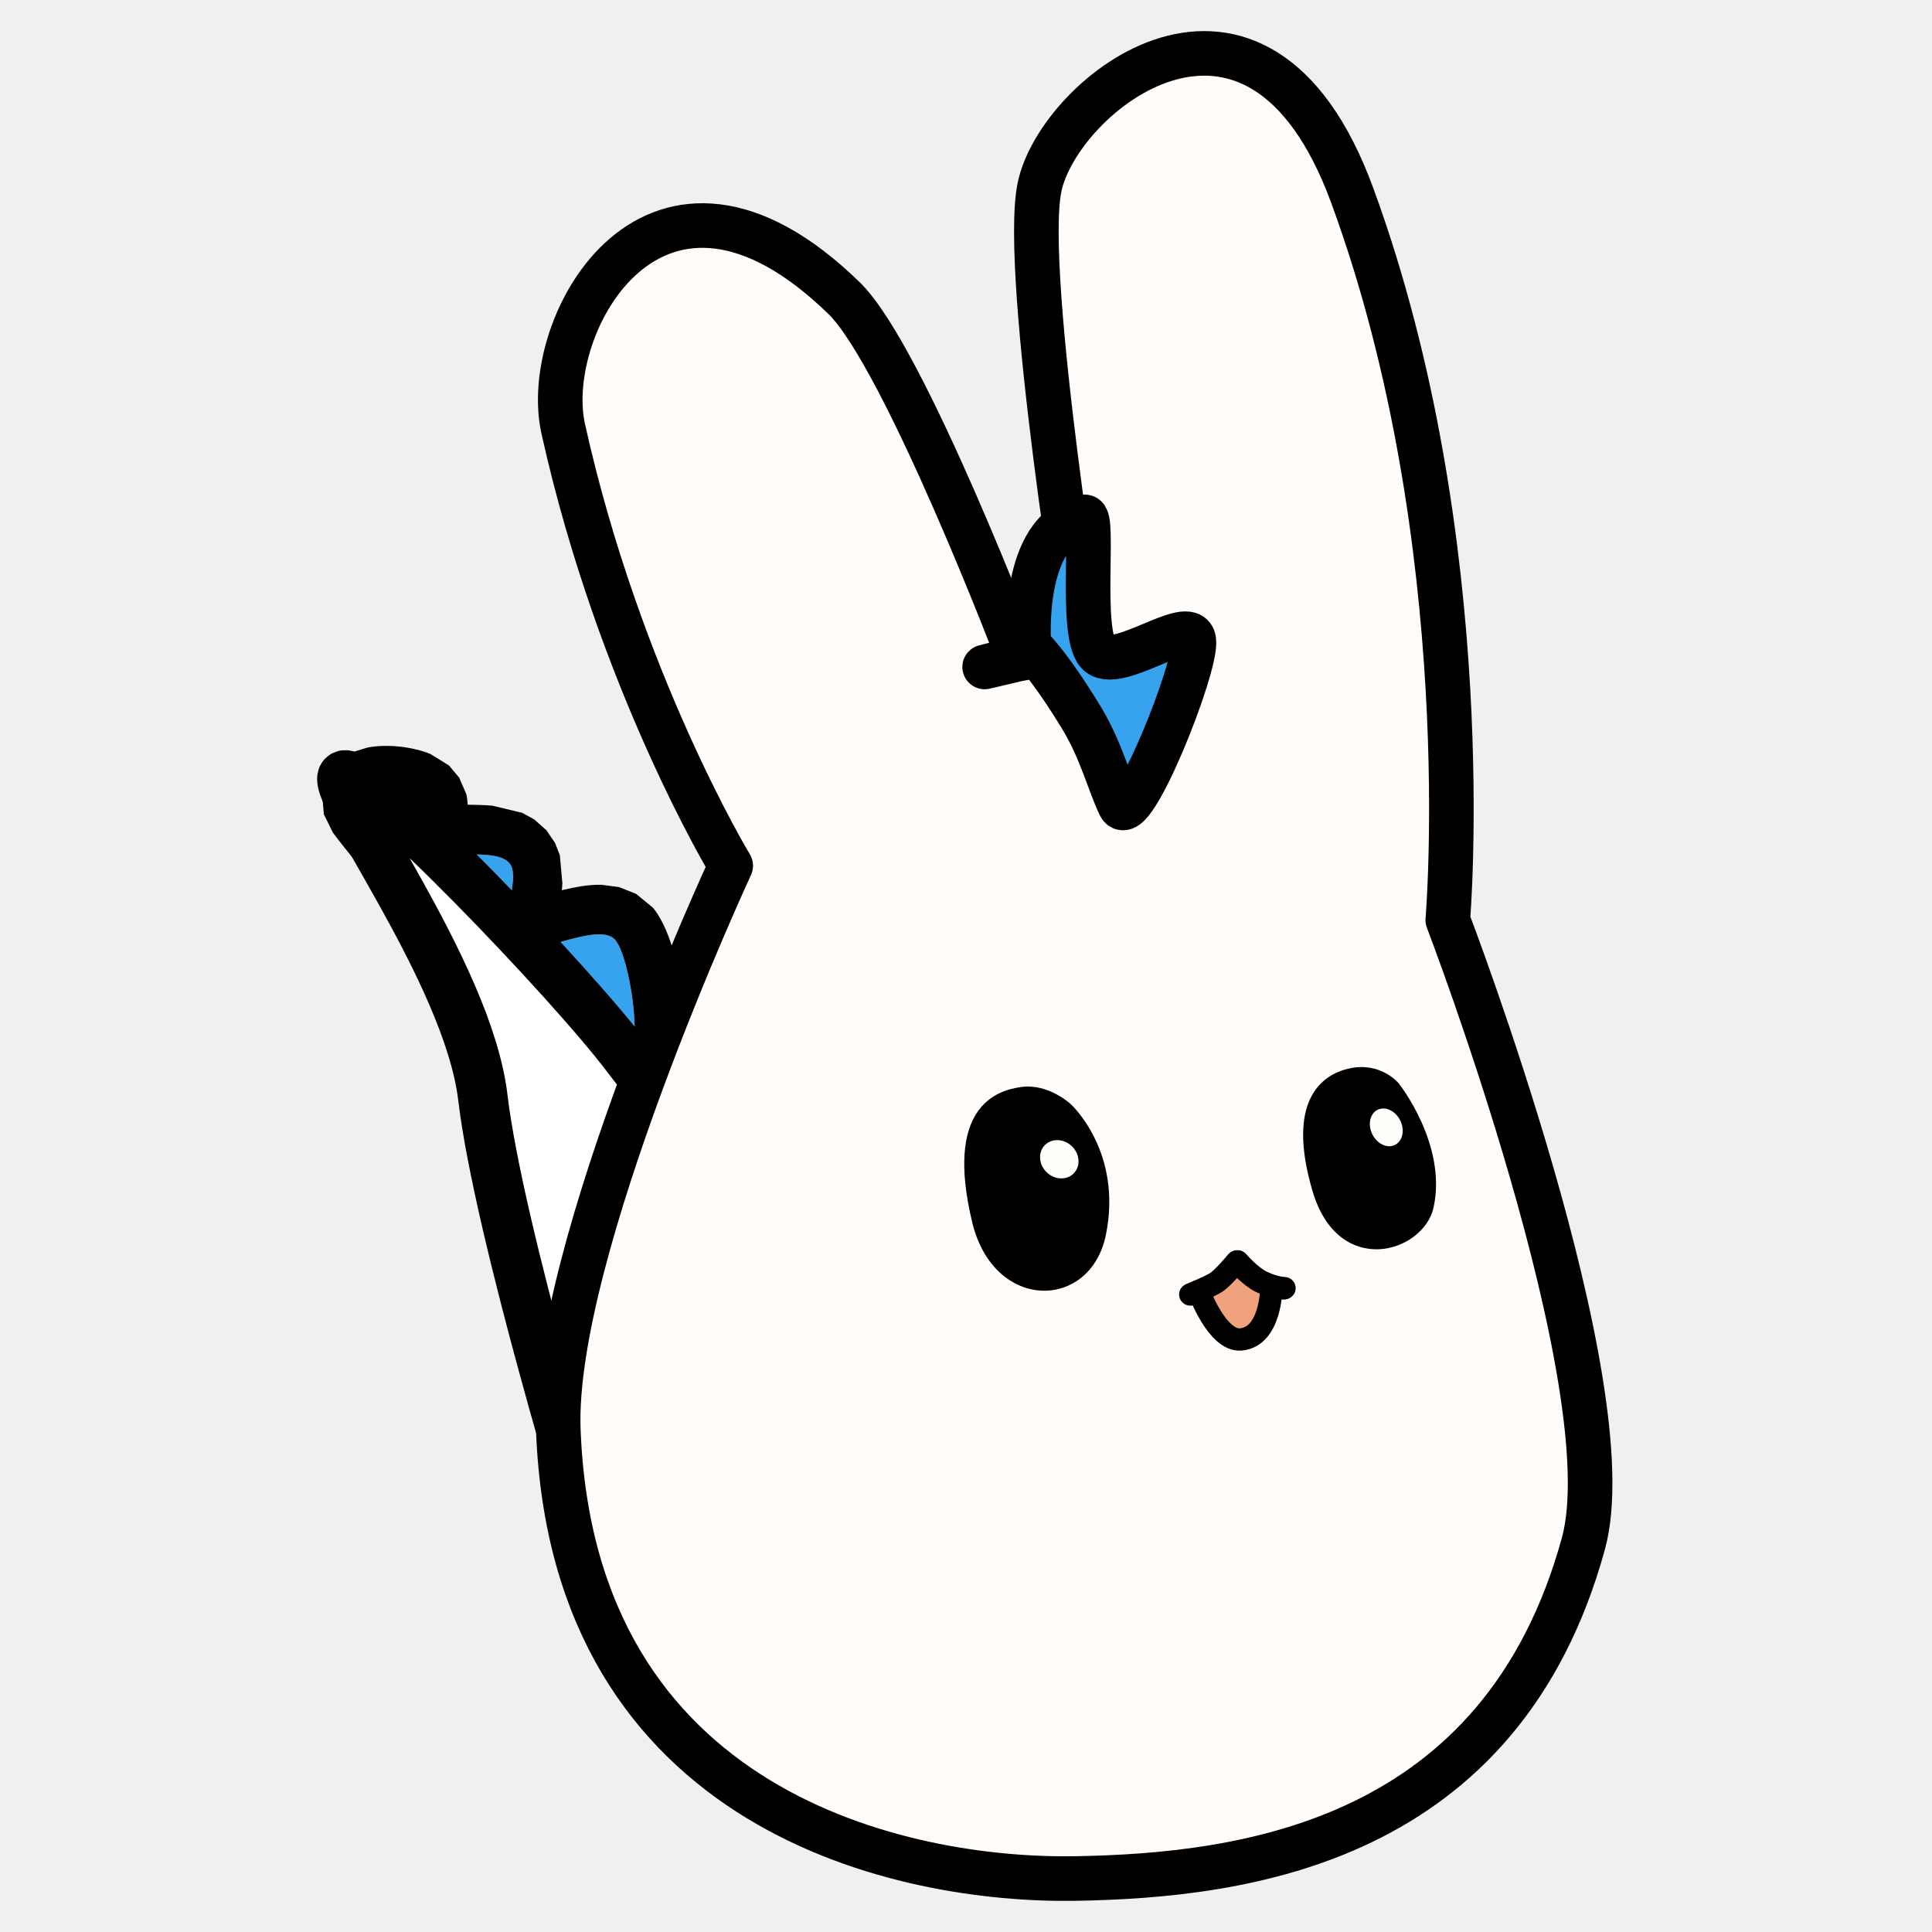
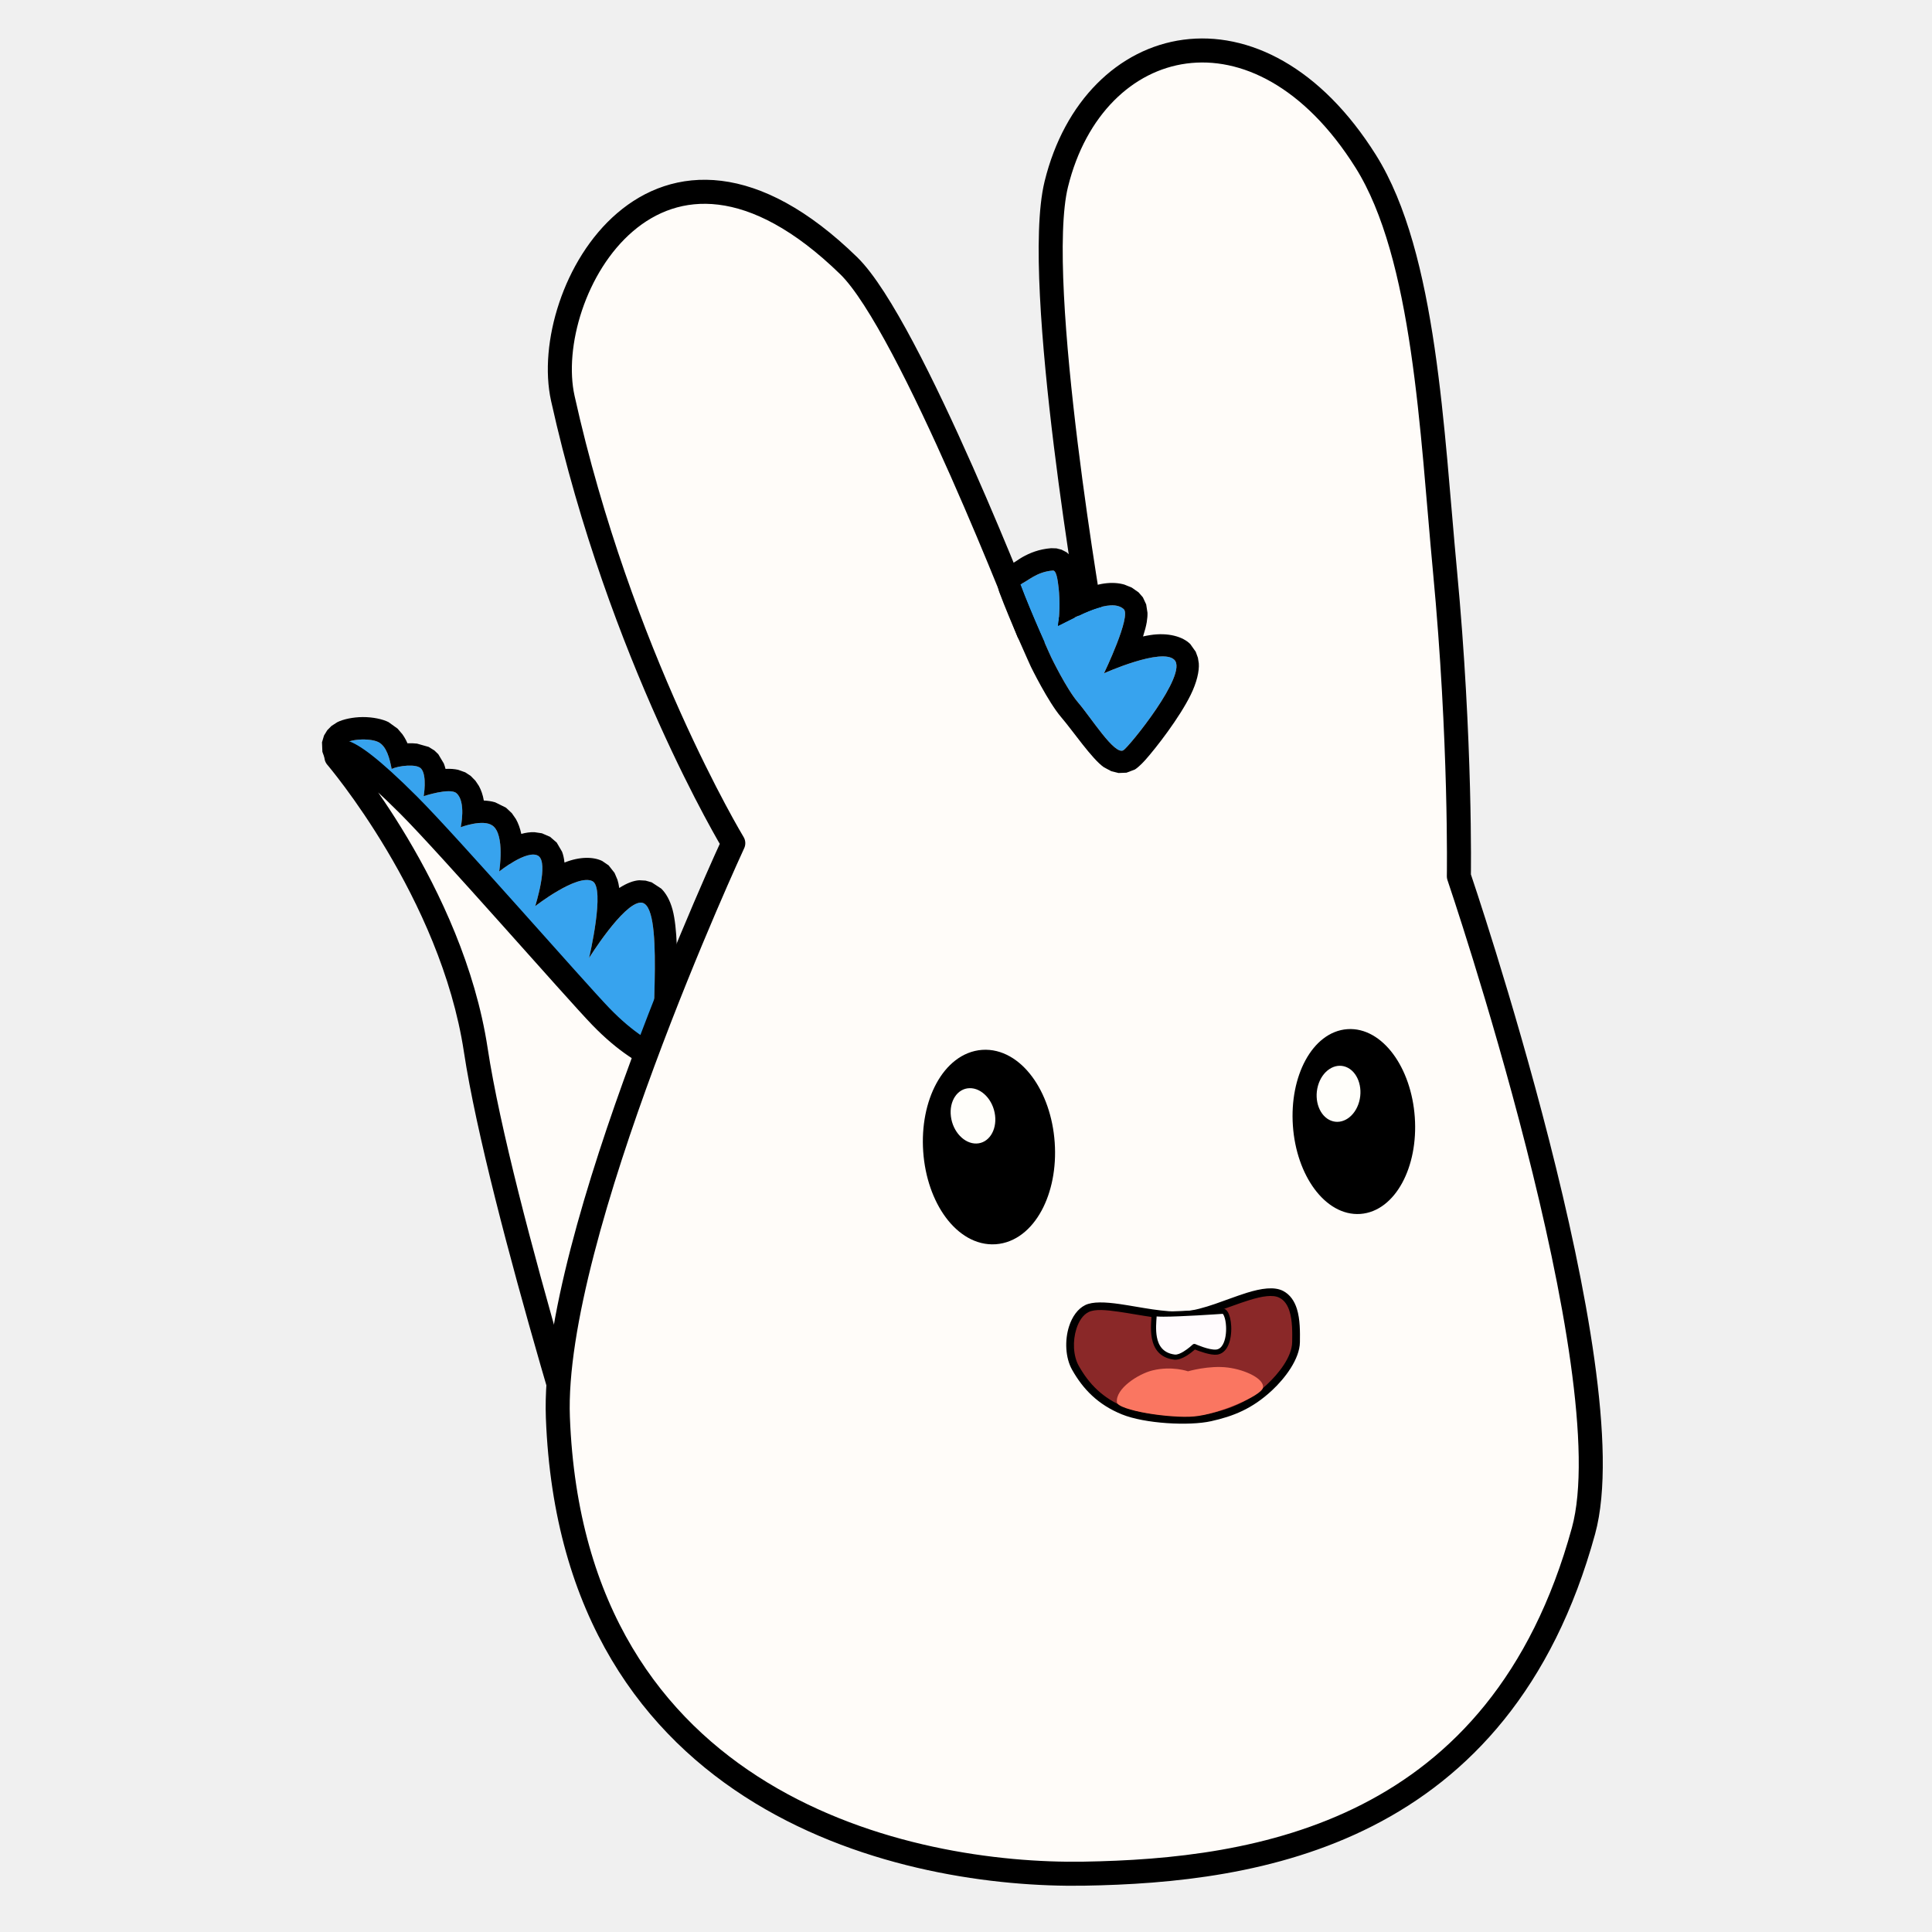
- <svg xmlns="http://www.w3.org/2000/svg" width="100%" height="100%" viewBox="0 0 390 390" version="1.1" xml:space="preserve" style="fill-rule:evenodd;clip-rule:evenodd;stroke-linecap:round;stroke-linejoin:round;stroke-miterlimit:1.5;">
-   <g transform="matrix(1,0,0,1,-6760.75,-5605)">
-     <g>
-       <g transform="matrix(1.10889,0,0,1.19762,-46.5074,-1166.52)">
-         <rect x="6138.79" y="5654.12" width="351.702" height="325.645" style="fill:none;" />
-       </g>
-       <g transform="matrix(1,0,0,1,4828.98,5164.76)">
-         <g id="Lapinosaure" transform="matrix(-1,0,0,1,3486.55,49.8838)">
-           <g transform="matrix(1,0,0,1,-286.525,378.179)">
-             <path d="M1717.58,227.606C1710.12,231.814 1713.66,205.927 1717.1,201.91C1720.55,197.892 1734.69,206.089 1738.26,203.499C1741.83,200.909 1735.65,189.64 1738.51,186.37C1741.37,183.1 1752.28,185.917 1755.42,183.879C1758.19,182.078 1755.57,175.743 1757.35,174.144C1759.13,172.545 1767.82,171.949 1766.09,174.286C1759.46,183.196 1725.75,223.002 1717.58,227.606Z" style="fill:rgb(55,163,238);" />
-             <path d="M1746.89,174.619C1745.1,174.639 1743.19,174.694 1741.88,174.821L1735.9,176.253L1733.46,177.592L1730.99,179.786L1729.25,182.357L1728.29,184.829L1727.78,190.516C1727.8,190.954 1727.85,191.408 1727.9,191.874C1726.48,191.543 1725.12,191.256 1724.06,191.09C1722.56,190.856 1721.14,190.754 1719.86,190.787L1716.36,191.246L1712.91,192.612L1709.51,195.399C1708.2,196.93 1706.52,200.05 1705.38,204.206C1703.53,210.938 1702.59,221 1703.74,226.659L1704.75,230.052L1706.12,232.643L1708.64,235.422L1711.21,237.013L1713.76,237.837L1716.38,238.063L1719.2,237.663L1722.49,236.316C1725.36,234.701 1731.08,229.563 1737.66,222.624C1751.08,208.479 1769.37,186.627 1774.11,180.254L1775.93,176.552L1776.26,172.687L1775.04,168.701L1773.78,166.873L1771.82,165.077L1769.61,163.847L1767.15,163.09C1765.46,162.739 1763.05,162.627 1760.62,162.888C1758.32,163.135 1756.03,163.71 1754.41,164.386L1750.66,166.708L1748.62,169.145L1747.18,172.468C1747.04,172.972 1746.95,173.749 1746.89,174.619ZM1717.58,227.606C1710.12,231.814 1713.66,205.927 1717.1,201.91C1720.55,197.892 1734.69,206.089 1738.26,203.499C1741.83,200.909 1735.65,189.64 1738.51,186.37C1741.37,183.1 1752.28,185.917 1755.42,183.879C1758.19,182.078 1755.57,175.743 1757.35,174.144C1759.13,172.545 1767.82,171.949 1766.09,174.286C1759.46,183.196 1725.75,223.002 1717.58,227.606Z" />
-           </g>
-           <g transform="matrix(1,0,0,1,-286.525,378.179)">
-             <path d="M1699.99,239.04C1699.99,239.04 1704.33,239.462 1714.55,225.798C1725.95,210.544 1768.03,166.759 1771.93,168.671C1775.83,170.583 1746.9,208.01 1743.84,233.694C1740.6,260.986 1721.77,322.263 1721.77,322.263L1699.99,239.04Z" style="fill:white;stroke:black;stroke-width:10px;" />
-           </g>
-           <g transform="matrix(1,0,0,1,-42.3341,357.162)">
-             <path d="M1378.18,165.958C1378.18,165.958 1390.82,88.683 1387.29,71.066C1383.52,52.301 1343.42,20.058 1324.14,72.673C1298.38,142.946 1304.86,218.895 1304.86,218.895C1304.86,218.895 1268.79,313.068 1277.48,344.773C1294.02,405.063 1345.68,411.834 1380.11,412.398C1414.53,412.963 1481.46,399.239 1484.41,321.872C1485.78,285.908 1449.61,207.951 1449.61,207.951C1449.61,207.951 1472.09,170.791 1483.43,119.709C1488.11,98.62 1464.71,56.347 1426.71,93.392C1414.5,105.289 1391.35,166.179 1391.35,166.179C1391.35,166.179 1398.68,167.919 1398.34,167.825C1389.42,165.411 1385.95,165.459 1383.41,165.477C1381.77,165.488 1371.81,166.71 1370.81,166.849C1370.34,166.914 1378.18,165.958 1378.18,165.958Z" style="fill:rgb(255,252,249);stroke:black;stroke-width:9px;" />
-           </g>
-           <g transform="matrix(1,0,0,1,-42.3341,357.162)">
-             <path d="M1337.82,293.226C1338.32,293.217 1340.11,293.025 1342.43,291.9C1344.72,290.784 1347.27,287.805 1347.27,287.805C1347.27,287.805 1350.03,291.154 1351.43,292.03C1352.94,292.983 1356.64,294.452 1356.64,294.452" style="fill:none;stroke:black;stroke-width:4.5px;" />
-           </g>
-           <g transform="matrix(1,0,0,1,-42.3341,357.162)">
-             <path d="M1315.1,252.267C1315.1,252.267 1305.51,264.354 1308.21,276.798C1310.11,285.534 1326.63,290.708 1331.7,273.438C1337,255.354 1329.82,250.476 1324.58,249.351C1318.46,248.035 1315.1,252.267 1315.1,252.267Z" style="stroke:black;stroke-width:1px;" />
-           </g>
-           <g transform="matrix(1,0,0,1,24.3402,363.451)">
-             <path d="M1314.63,250.16C1314.63,250.16 1304.3,259.552 1307.7,276.118C1310.73,290.877 1329.47,291.06 1333.69,273.565C1339.21,250.673 1329.1,247.502 1324.26,246.83C1318.95,246.093 1314.63,250.16 1314.63,250.16Z" style="stroke:black;stroke-width:1px;" />
-           </g>
-           <g transform="matrix(0.983669,0.179987,-0.351341,1.21969,71.0175,62.2119)">
-             <ellipse cx="1317.22" cy="261.242" rx="3.646" ry="3.548" style="fill:rgb(255,254,250);stroke:black;stroke-width:0.92px;" />
-           </g>
-           <g transform="matrix(1.15867,0.212009,-0.351341,1.21969,-93.4894,26.4713)">
-             <ellipse cx="1317.22" cy="261.242" rx="3.646" ry="3.548" style="fill:rgb(255,254,250);stroke:black;stroke-width:0.86px;" />
-           </g>
-         </g>
-         <g transform="matrix(1,0,0,1,1472.45,-18.0634)">
-           <path d="M701.3,718.935C701.3,718.935 705.016,729.072 709.766,728.688C715.906,728.191 715.964,718.277 715.964,718.277" style="fill:rgb(240,162,124);stroke:black;stroke-width:4.5px;" />
-           <g transform="matrix(-1,0,0,1,2056.23,425.16)">
-             <path d="M1337.82,293.226C1338.32,293.217 1340.11,293.025 1342.43,291.9C1344.72,290.784 1347.27,287.805 1347.27,287.805C1347.27,287.805 1350.03,291.154 1351.43,292.03C1352.94,292.983 1356.64,294.452 1356.64,294.452" style="fill:rgb(240,162,124);stroke:black;stroke-width:4.5px;" />
-           </g>
-         </g>
-         <g transform="matrix(-1,0,0,1,3735.66,-18.6674)">
-           <path d="M1577.83,621.514C1575.42,626.461 1562.15,593.282 1562.9,588.144C1563.64,583.007 1578.63,594.837 1582.31,590.688C1585.99,586.538 1582.87,562.864 1584.96,563.25C1598.06,565.668 1596.2,589.189 1596.2,589.189C1596.2,589.189 1592.38,592.597 1585.53,603.893C1581.59,610.401 1579.93,617.203 1577.83,621.514Z" style="fill:rgb(55,163,238);stroke:black;stroke-width:9px;" />
-         </g>
-       </g>
-     </g>
-   </g>
+ <svg xmlns="http://www.w3.org/2000/svg" viewBox="-33.5 -4 201 201" fill="none">
+   <path fill-rule="evenodd" clip-rule="evenodd" d="M2.41 73.885C2.646 74.197 2.7 73.611 3.595 74.112C4.878 74.829 6.975 76.566 8.029 77.485C9.556 78.815 11.689 80.646 13.569 82.903C15.251 84.921 18.753 89.214 18.753 89.214C18.753 89.214 21.064 92.162 24.114 95.453C28.725 100.428 34.725 106.399 34.61 105.829C34.056 103.089 35.71 89.782 33.134 89.908C31.312 89.998 27.789 95.662 27.789 95.662C27.789 95.662 29.515 88.348 28.128 87.669C26.529 86.886 22.181 90.276 22.181 90.276C22.181 90.276 23.63 85.742 22.497 85.04C21.361 84.335 18.439 86.666 18.439 86.666C18.439 86.666 19.058 82.862 17.756 81.902C16.766 81.173 14.435 82.061 14.435 82.061C14.435 82.061 15.021 79.379 13.973 78.509C13.282 77.934 10.581 78.831 10.581 78.831C10.581 78.831 10.953 76.716 10.324 75.976C9.859 75.428 7.952 75.664 7.249 76C7.039 74.924 6.734 73.645 5.864 73.204C4.818 72.674 1.689 72.935 2.41 73.885Z" fill="#37A3EE" />
+   <path fill-rule="evenodd" clip-rule="evenodd" d="M12.851 75.994C13.343 75.968 13.797 76.004 14.169 76.09L14.905 76.352L15.461 76.715L15.961 77.225L16.32 77.762C16.564 78.2 16.736 78.715 16.83 79.263L16.834 79.286C17.251 79.301 17.652 79.362 18.015 79.471L19.137 80.025L19.747 80.597L20.171 81.208C20.421 81.648 20.612 82.178 20.734 82.758C21.22 82.623 21.686 82.563 22.1 82.578L22.879 82.693L23.724 83.058L24.416 83.655L24.977 84.614C25.097 84.93 25.184 85.312 25.227 85.74L25.273 85.721C26.791 85.116 28.221 85.119 29.151 85.574L29.821 86.032L30.438 86.817L30.741 87.532C30.819 87.782 30.882 88.068 30.925 88.385C31.695 87.882 32.434 87.608 33.018 87.579L33.665 87.617L34.297 87.795L35.29 88.445C35.755 88.892 36.201 89.626 36.474 90.652C36.969 92.513 37 95.87 36.921 99.062C36.854 101.779 36.688 104.354 36.893 105.366L36.939 105.932L36.838 106.533L36.542 107.156L36.001 107.727L35.395 108.055L34.636 108.197L33.833 108.075L33.207 107.772C32.241 107.151 26.718 101.693 22.403 97.036C19.429 93.827 17.142 90.937 16.93 90.668C16.679 90.361 13.389 86.329 11.777 84.394C9.986 82.245 7.95 80.508 6.496 79.241C5.596 78.456 3.871 77.005 2.692 76.284L2.532 76.311L1.705 76.159L1.075 75.817L0.551 75.293L0.261 74.829L0.04 74.216L8.59186e-09 73.226L0.211 72.519L0.548 71.969L0.99 71.522L1.596 71.133C2.204 70.829 3.216 70.608 4.239 70.602C5.279 70.596 6.304 70.814 6.917 71.124L7.864 71.805L8.369 72.396C8.501 72.58 8.622 72.779 8.732 72.99C8.789 73.1 8.843 73.215 8.894 73.332C9.239 73.317 9.576 73.325 9.881 73.363L11.102 73.708L11.694 74.076L12.098 74.466L12.672 75.429C12.742 75.605 12.802 75.794 12.851 75.994ZM2.408 73.884C2.645 74.196 2.698 73.61 3.593 74.111C4.877 74.828 6.974 76.565 8.028 77.484C9.554 78.814 11.687 80.645 13.568 82.902C15.249 84.92 18.751 89.213 18.751 89.213C18.751 89.213 21.063 92.161 24.113 95.452C28.723 100.427 34.724 106.398 34.608 105.829C34.054 103.088 35.708 89.781 33.133 89.907C31.311 89.997 27.787 95.661 27.787 95.661C27.787 95.661 29.514 88.347 28.126 87.668C26.527 86.885 22.18 90.275 22.18 90.275C22.18 90.275 23.628 85.741 22.495 85.039C21.36 84.334 18.437 86.665 18.437 86.665C18.437 86.665 19.056 82.861 17.754 81.901C16.764 81.172 14.433 82.06 14.433 82.06C14.433 82.06 15.019 79.378 13.972 78.508C13.28 77.933 10.579 78.83 10.579 78.83C10.579 78.83 10.951 76.715 10.322 75.975C9.857 75.428 7.951 75.663 7.247 75.999C7.038 74.923 6.732 73.644 5.863 73.203C4.816 72.673 1.687 72.934 2.408 73.884Z" fill="black" />
+   <path d="M16 105.251C13.5 88.751 1.5 74.751 1.5 74.751C1.5 74.751 0.972 71.727 9 79.751C13.222 83.971 26.321 98.976 29 101.751C34.283 107.222 38 106.82 38 107.251C38 108.251 30 157.751 30 157.751C30 157.751 18.5 121.751 16 105.251Z" fill="#FFFCF9" />
+   <path d="M1.5 74.751L0.269 74.966C0.307 75.187 0.405 75.394 0.551 75.564L1.5 74.751ZM16 105.251L17.236 105.064V105.064L16 105.251ZM30 157.751L28.809 158.131L31.234 157.95L30 157.751ZM29 101.751L28.101 102.619V102.619L29 101.751ZM9 79.751L9.884 78.867V78.867L9 79.751ZM1.5 74.751C0.551 75.564 0.551 75.564 0.551 75.564C0.551 75.564 0.551 75.564 0.551 75.564C0.551 75.564 0.551 75.565 0.552 75.565C0.553 75.566 0.554 75.568 0.557 75.571C0.561 75.576 0.569 75.585 0.579 75.598C0.6 75.622 0.632 75.66 0.674 75.711C0.758 75.812 0.884 75.965 1.046 76.167C1.369 76.571 1.838 77.169 2.41 77.941C3.554 79.484 5.108 81.714 6.739 84.453C10.009 89.945 13.548 97.411 14.764 105.438L16 105.251L17.236 105.064C15.952 96.59 12.241 88.807 8.887 83.174C7.205 80.35 5.602 78.049 4.418 76.452C3.826 75.653 3.338 75.029 2.995 74.602C2.824 74.389 2.69 74.225 2.597 74.114C2.551 74.058 2.515 74.015 2.49 73.985C2.477 73.971 2.468 73.959 2.461 73.951C2.457 73.947 2.455 73.944 2.453 73.942C2.452 73.941 2.451 73.94 2.45 73.939C2.45 73.939 2.45 73.938 2.45 73.938C2.449 73.938 2.449 73.937 1.5 74.751ZM16 105.251L14.764 105.438C16.028 113.78 19.551 126.98 22.736 138.034C24.333 143.575 25.851 148.598 26.969 152.235C27.529 154.055 27.988 155.528 28.308 156.546C28.468 157.056 28.593 157.452 28.679 157.72C28.721 157.854 28.754 157.957 28.776 158.026C28.787 158.061 28.795 158.087 28.801 158.104C28.804 158.113 28.806 158.12 28.807 158.124C28.808 158.127 28.808 158.128 28.809 158.129C28.809 158.13 28.809 158.13 28.809 158.131C28.809 158.131 28.809 158.131 30 157.751C31.191 157.37 31.191 157.37 31.191 157.37C31.191 157.37 31.191 157.37 31.19 157.369C31.19 157.368 31.189 157.366 31.189 157.364C31.187 157.36 31.185 157.354 31.183 157.345C31.177 157.328 31.169 157.302 31.158 157.268C31.136 157.2 31.104 157.098 31.062 156.965C30.977 156.698 30.853 156.304 30.694 155.797C30.375 154.783 29.917 153.314 29.359 151.501C28.243 147.873 26.73 142.865 25.139 137.342C21.949 126.272 18.472 113.221 17.236 105.064L16 105.251ZM30 157.751C31.234 157.95 31.234 157.95 31.234 157.95C31.234 157.949 31.234 157.949 31.234 157.948C31.235 157.947 31.235 157.944 31.235 157.941C31.236 157.935 31.238 157.926 31.24 157.914C31.244 157.891 31.249 157.855 31.257 157.808C31.272 157.714 31.295 157.575 31.324 157.394C31.383 157.031 31.468 156.499 31.578 155.821C31.797 154.466 32.109 152.528 32.484 150.2C33.234 145.543 34.234 139.324 35.234 133.073C36.234 126.823 37.235 120.54 37.985 115.757C38.36 113.366 38.673 111.347 38.892 109.894C39.002 109.169 39.089 108.58 39.148 108.157C39.178 107.945 39.201 107.77 39.218 107.636C39.229 107.543 39.25 107.376 39.25 107.251H38H36.75C36.75 107.188 36.755 107.178 36.736 107.331C36.723 107.444 36.701 107.603 36.672 107.809C36.615 108.22 36.529 108.798 36.42 109.521C36.202 110.967 35.89 112.98 35.515 115.37C34.765 120.149 33.766 126.429 32.766 132.678C31.766 138.928 30.766 145.146 30.016 149.802C29.641 152.13 29.328 154.067 29.11 155.423C29 156.1 28.915 156.633 28.856 156.995C28.827 157.177 28.804 157.316 28.789 157.409C28.781 157.456 28.776 157.492 28.772 157.516C28.77 157.527 28.768 157.536 28.767 157.542C28.767 157.545 28.767 157.548 28.766 157.549C28.766 157.55 28.766 157.55 28.766 157.551C28.766 157.551 28.766 157.551 30 157.751ZM38 107.251H39.25C39.25 106.697 38.926 106.347 38.722 106.19C38.538 106.048 38.35 105.974 38.259 105.941C38.07 105.872 37.821 105.812 37.642 105.767C37.226 105.662 36.661 105.517 35.946 105.231C34.525 104.661 32.422 103.495 29.899 100.883L29 101.751L28.101 102.619C30.861 105.478 33.258 106.846 35.016 107.551C35.891 107.902 36.586 108.079 37.032 108.191C37.145 108.22 37.228 108.24 37.298 108.259C37.331 108.268 37.356 108.275 37.375 108.281C37.394 108.287 37.402 108.29 37.401 108.289C37.4 108.289 37.395 108.287 37.388 108.284C37.38 108.281 37.368 108.275 37.352 108.268C37.324 108.254 37.264 108.222 37.192 108.167C37.045 108.053 36.75 107.751 36.75 107.251H38ZM29 101.751L29.899 100.883C28.582 99.518 24.666 95.106 20.51 90.459C16.384 85.847 12.025 81.008 9.884 78.867L9 79.751L8.116 80.635C10.196 82.714 14.498 87.487 18.647 92.126C22.766 96.731 26.739 101.209 28.101 102.619L29 101.751ZM9 79.751L9.884 78.867C7.858 76.842 6.346 75.488 5.212 74.6C4.108 73.736 3.262 73.232 2.58 73.039C2.229 72.939 1.8 72.887 1.367 73.029C0.888 73.186 0.58 73.522 0.416 73.863C0.27 74.166 0.246 74.453 0.243 74.613C0.242 74.702 0.246 74.779 0.252 74.836C0.254 74.866 0.257 74.891 0.26 74.913C0.262 74.924 0.263 74.933 0.265 74.942C0.265 74.947 0.266 74.951 0.267 74.955C0.267 74.957 0.267 74.959 0.268 74.96C0.268 74.961 0.268 74.963 0.268 74.963C0.268 74.965 0.269 74.966 1.5 74.751C2.731 74.536 2.732 74.537 2.732 74.538C2.732 74.539 2.732 74.54 2.732 74.541C2.733 74.543 2.733 74.544 2.733 74.546C2.734 74.549 2.734 74.552 2.735 74.555C2.735 74.561 2.736 74.567 2.737 74.572C2.739 74.582 2.74 74.592 2.74 74.601C2.742 74.619 2.743 74.638 2.743 74.66C2.742 74.687 2.74 74.799 2.67 74.945C2.582 75.128 2.404 75.32 2.146 75.405C1.933 75.475 1.815 75.421 1.899 75.445C2.089 75.498 2.616 75.743 3.671 76.569C4.695 77.371 6.128 78.647 8.116 80.635L9 79.751Z" fill="black" />
+   <path fill-rule="evenodd" clip-rule="evenodd" d="M80.244 61.7C80.244 61.7 73.893 25.355 76.393 15.163C80.293 -0.735 97.467 -4.926 108.587 12.782C114.768 22.624 115.465 40.953 116.827 55.357C118.51 73.14 118.276 87.165 118.276 87.165C118.276 87.165 135.802 138.643 131.243 155.268C122.573 186.884 97.287 190.636 79.236 190.932C61.185 191.228 26.085 184.031 24.54 143.46C23.822 124.601 42.789 83.721 42.789 83.721C42.789 83.721 31 64.234 25.055 37.447C22.601 26.388 34.869 4.221 54.8 23.647C61.2 29.886 73.5 61.751 73.5 61.751C73.5 61.751 76.173 61.438 77.506 61.448C78.363 61.454 80.244 61.7 80.244 61.7Z" fill="#FFFCF9" stroke="black" stroke-width="2.5" stroke-miterlimit="1.5" stroke-linecap="round" stroke-linejoin="round" />
+   <path fill-rule="evenodd" clip-rule="evenodd" d="M75.857 64.368C75.857 64.368 73.774 59.821 72.648 56.788C73.437 56.476 74.31 55.491 76.04 55.358C76.394 55.331 76.535 56.267 76.637 57.168C76.785 58.482 76.74 60.173 76.568 61.115C78.625 60.102 82.029 58.14 83.406 59.37C84.219 60.097 81.357 66.049 81.357 66.049C81.357 66.049 87.38 63.341 88.678 64.65C90.135 66.12 83.938 73.722 83.374 74.057C82.462 74.6 80.036 70.689 78.672 69.102C77.445 67.673 75.857 64.368 75.857 64.368Z" fill="#37A3EE" />
+   <path fill-rule="evenodd" clip-rule="evenodd" d="M73.739 65.338C73.739 65.338 71.614 60.695 70.464 57.598C70.022 56.409 70.612 55.086 71.791 54.619C72.104 54.496 72.421 54.216 72.844 53.976C73.628 53.532 74.589 53.131 75.862 53.033L76.412 53.051L76.939 53.186L77.464 53.456L77.989 53.92C78.382 54.373 78.81 55.626 78.954 56.906C78.972 57.067 78.987 57.233 79.001 57.403C79.835 57.069 80.663 56.803 81.396 56.703C82.163 56.598 82.867 56.642 83.475 56.818L84.239 57.127L84.959 57.631L85.404 58.147L85.746 58.881L85.881 59.752C85.889 60.029 85.866 60.359 85.805 60.726C85.734 61.152 85.595 61.665 85.419 62.214C85.673 62.157 85.923 62.109 86.165 62.072C88.034 61.779 89.568 62.235 90.334 63.008L90.902 63.81L91.128 64.433L91.22 65.009C91.281 65.819 91.011 66.999 90.374 68.295C89.198 70.685 86.786 73.799 85.646 75.076C85.135 75.649 84.721 75.968 84.568 76.059L83.698 76.389L82.872 76.421L82.116 76.234L81.351 75.826C80.111 74.977 78.102 72.011 76.906 70.62C75.542 69.033 73.757 65.377 73.757 65.377L73.739 65.338ZM75.858 64.368C75.858 64.368 77.446 67.672 78.673 69.101C80.037 70.688 82.463 74.599 83.375 74.056C83.939 73.721 90.136 66.119 88.679 64.649C87.381 63.34 81.358 66.048 81.358 66.048C81.358 66.048 84.22 60.096 83.406 59.369C82.029 58.139 78.626 60.101 76.568 61.114C76.74 60.172 76.785 58.481 76.638 57.167C76.536 56.266 76.395 55.33 76.041 55.357C74.31 55.49 73.438 56.475 72.649 56.787C73.775 59.82 75.858 64.368 75.858 64.368Z" fill="black" />
+   <path d="M70.02 124.365C73.2 124.143 75.495 119.921 75.146 114.934C74.797 109.948 71.937 106.086 68.757 106.308C65.578 106.53 63.283 110.753 63.631 115.739C63.98 120.726 66.84 124.588 70.02 124.365Z" fill="black" stroke="black" stroke-width="2.17" stroke-miterlimit="1.5" stroke-linecap="round" stroke-linejoin="round" />
+   <path fill-rule="evenodd" clip-rule="evenodd" d="M67.358 109.126C66.044 109.164 65.141 110.523 65.345 112.159C65.548 113.795 66.78 115.092 68.095 115.054C69.409 115.016 70.311 113.657 70.108 112.021C69.905 110.385 68.673 109.088 67.358 109.126Z" fill="#FFFEFA" stroke="black" stroke-width="0.17" stroke-miterlimit="1.5" stroke-linecap="round" stroke-linejoin="round" />
+   <path d="M107.982 121.711C111.162 121.489 113.457 117.266 113.108 112.28C112.759 107.293 109.899 103.431 106.719 103.654C103.54 103.876 101.245 108.098 101.593 113.085C101.942 118.071 104.802 121.933 107.982 121.711Z" fill="black" stroke="black" stroke-width="1.17" stroke-miterlimit="1.5" stroke-linecap="round" stroke-linejoin="round" />
+   <path fill-rule="evenodd" clip-rule="evenodd" d="M79.58 132.14C77.861 132.986 77.296 136.371 78.387 138.307C79.478 140.244 80.972 141.797 83.361 142.772C85.688 143.721 90.184 143.962 92.415 143.464C94.646 142.966 96.558 142.224 98.571 140.349C99.85 139.158 101.313 137.289 101.337 135.628C101.361 133.967 101.401 131.491 99.804 130.662C97.717 129.579 93.096 132.585 89.725 132.831C86.354 133.078 81.379 131.256 79.58 132.14Z" fill="#8A2828" />
+   <path fill-rule="evenodd" clip-rule="evenodd" d="M79.402 131.779C80.172 131.4 81.485 131.453 83.015 131.674C85.133 131.98 87.699 132.576 89.696 132.43C91.691 132.284 94.128 131.149 96.206 130.502C97.731 130.027 99.082 129.834 99.99 130.305C100.725 130.687 101.171 131.362 101.425 132.169C101.768 133.261 101.754 134.599 101.739 135.634C101.714 137.39 100.198 139.384 98.845 140.644C96.771 142.576 94.802 143.344 92.502 143.857C90.212 144.368 85.597 144.119 83.209 143.144C80.725 142.131 79.171 140.518 78.037 138.505C77.332 137.254 77.258 135.443 77.72 133.996C78.042 132.986 78.627 132.16 79.402 131.779ZM79.758 132.502C79.157 132.797 78.737 133.46 78.487 134.241C78.091 135.482 78.133 137.037 78.738 138.11C79.786 139.969 81.219 141.462 83.513 142.399C85.778 143.323 90.155 143.556 92.327 143.071C94.49 142.589 96.345 141.872 98.296 140.055C99.502 138.931 100.911 137.188 100.934 135.622C100.948 134.664 100.975 133.422 100.657 132.411C100.469 131.816 100.161 131.301 99.619 131.02C99.263 130.835 98.819 130.802 98.316 130.849C97.751 130.902 97.118 131.062 96.445 131.271C94.312 131.935 91.804 133.083 89.754 133.233C87.706 133.382 85.072 132.785 82.9 132.471C81.569 132.279 80.427 132.172 79.758 132.502Z" fill="black" />
+   <path fill-rule="evenodd" clip-rule="evenodd" d="M90.755 143.363C88.268 143.594 82.793 142.73 82.7 141.883C82.545 140.476 84.91 138.939 86.406 138.573C88.43 138.078 90.098 138.667 90.098 138.667C90.098 138.667 92.291 138.024 94.247 138.276C96.162 138.523 98.082 139.498 97.892 140.387C97.716 141.209 93.323 143.123 90.755 143.363Z" fill="#FA7661" />
+   <path fill-rule="evenodd" clip-rule="evenodd" d="M106.56 106.92C105.332 106.448 103.976 107.355 103.534 108.943C103.091 110.531 103.728 112.202 104.956 112.674C106.184 113.145 107.54 112.239 107.983 110.651C108.425 109.063 107.788 107.391 106.56 106.92Z" fill="#FFFEFA" stroke="black" stroke-width="0.17" stroke-miterlimit="1.5" stroke-linecap="round" stroke-linejoin="round" />
+   <path fill-rule="evenodd" clip-rule="evenodd" d="M86.688 132.783C86.687 133.773 86.034 136.968 88.789 137.321C89.609 137.427 90.869 136.218 90.869 136.218C90.869 136.218 92.384 136.885 93.171 136.802C94.827 136.628 94.632 132.83 93.885 132.546C93.885 132.546 87.248 133.016 86.688 132.783Z" fill="#FFFBFD" />
+   <path fill-rule="evenodd" clip-rule="evenodd" d="M86.682 132.403C86.782 132.445 87.1 132.448 87.542 132.447C89.522 132.446 93.757 132.146 93.757 132.146C93.796 132.143 93.835 132.149 93.872 132.163C94.008 132.215 94.142 132.333 94.251 132.52C94.433 132.834 94.563 133.373 94.593 133.971C94.63 134.724 94.512 135.568 94.187 136.148C93.94 136.589 93.577 136.885 93.091 136.937C92.419 137.007 91.244 136.57 90.815 136.398C90.636 136.556 90.292 136.843 89.905 137.076C89.489 137.326 89.024 137.504 88.646 137.455C87.119 137.259 86.533 136.28 86.332 135.208C86.148 134.222 86.31 133.155 86.311 132.651C86.311 132.561 86.356 132.477 86.43 132.428C86.505 132.378 86.599 132.369 86.682 132.403ZM86.834 132.96C86.799 133.5 86.714 134.331 86.86 135.109C87.021 135.971 87.486 136.765 88.714 136.923C88.992 136.958 89.323 136.8 89.628 136.616C90.142 136.306 90.574 135.892 90.574 135.892C90.653 135.816 90.769 135.796 90.868 135.84C90.868 135.84 92.292 136.481 93.034 136.403C93.343 136.37 93.562 136.165 93.719 135.885C94 135.383 94.089 134.65 94.056 133.997C94.035 133.566 93.96 133.169 93.841 132.898C93.809 132.825 93.775 132.763 93.736 132.715C93.728 132.705 93.72 132.696 93.713 132.687C93.11 132.729 89.371 132.983 87.543 132.984C87.26 132.984 87.019 132.975 86.834 132.96Z" fill="black" />
</svg>
